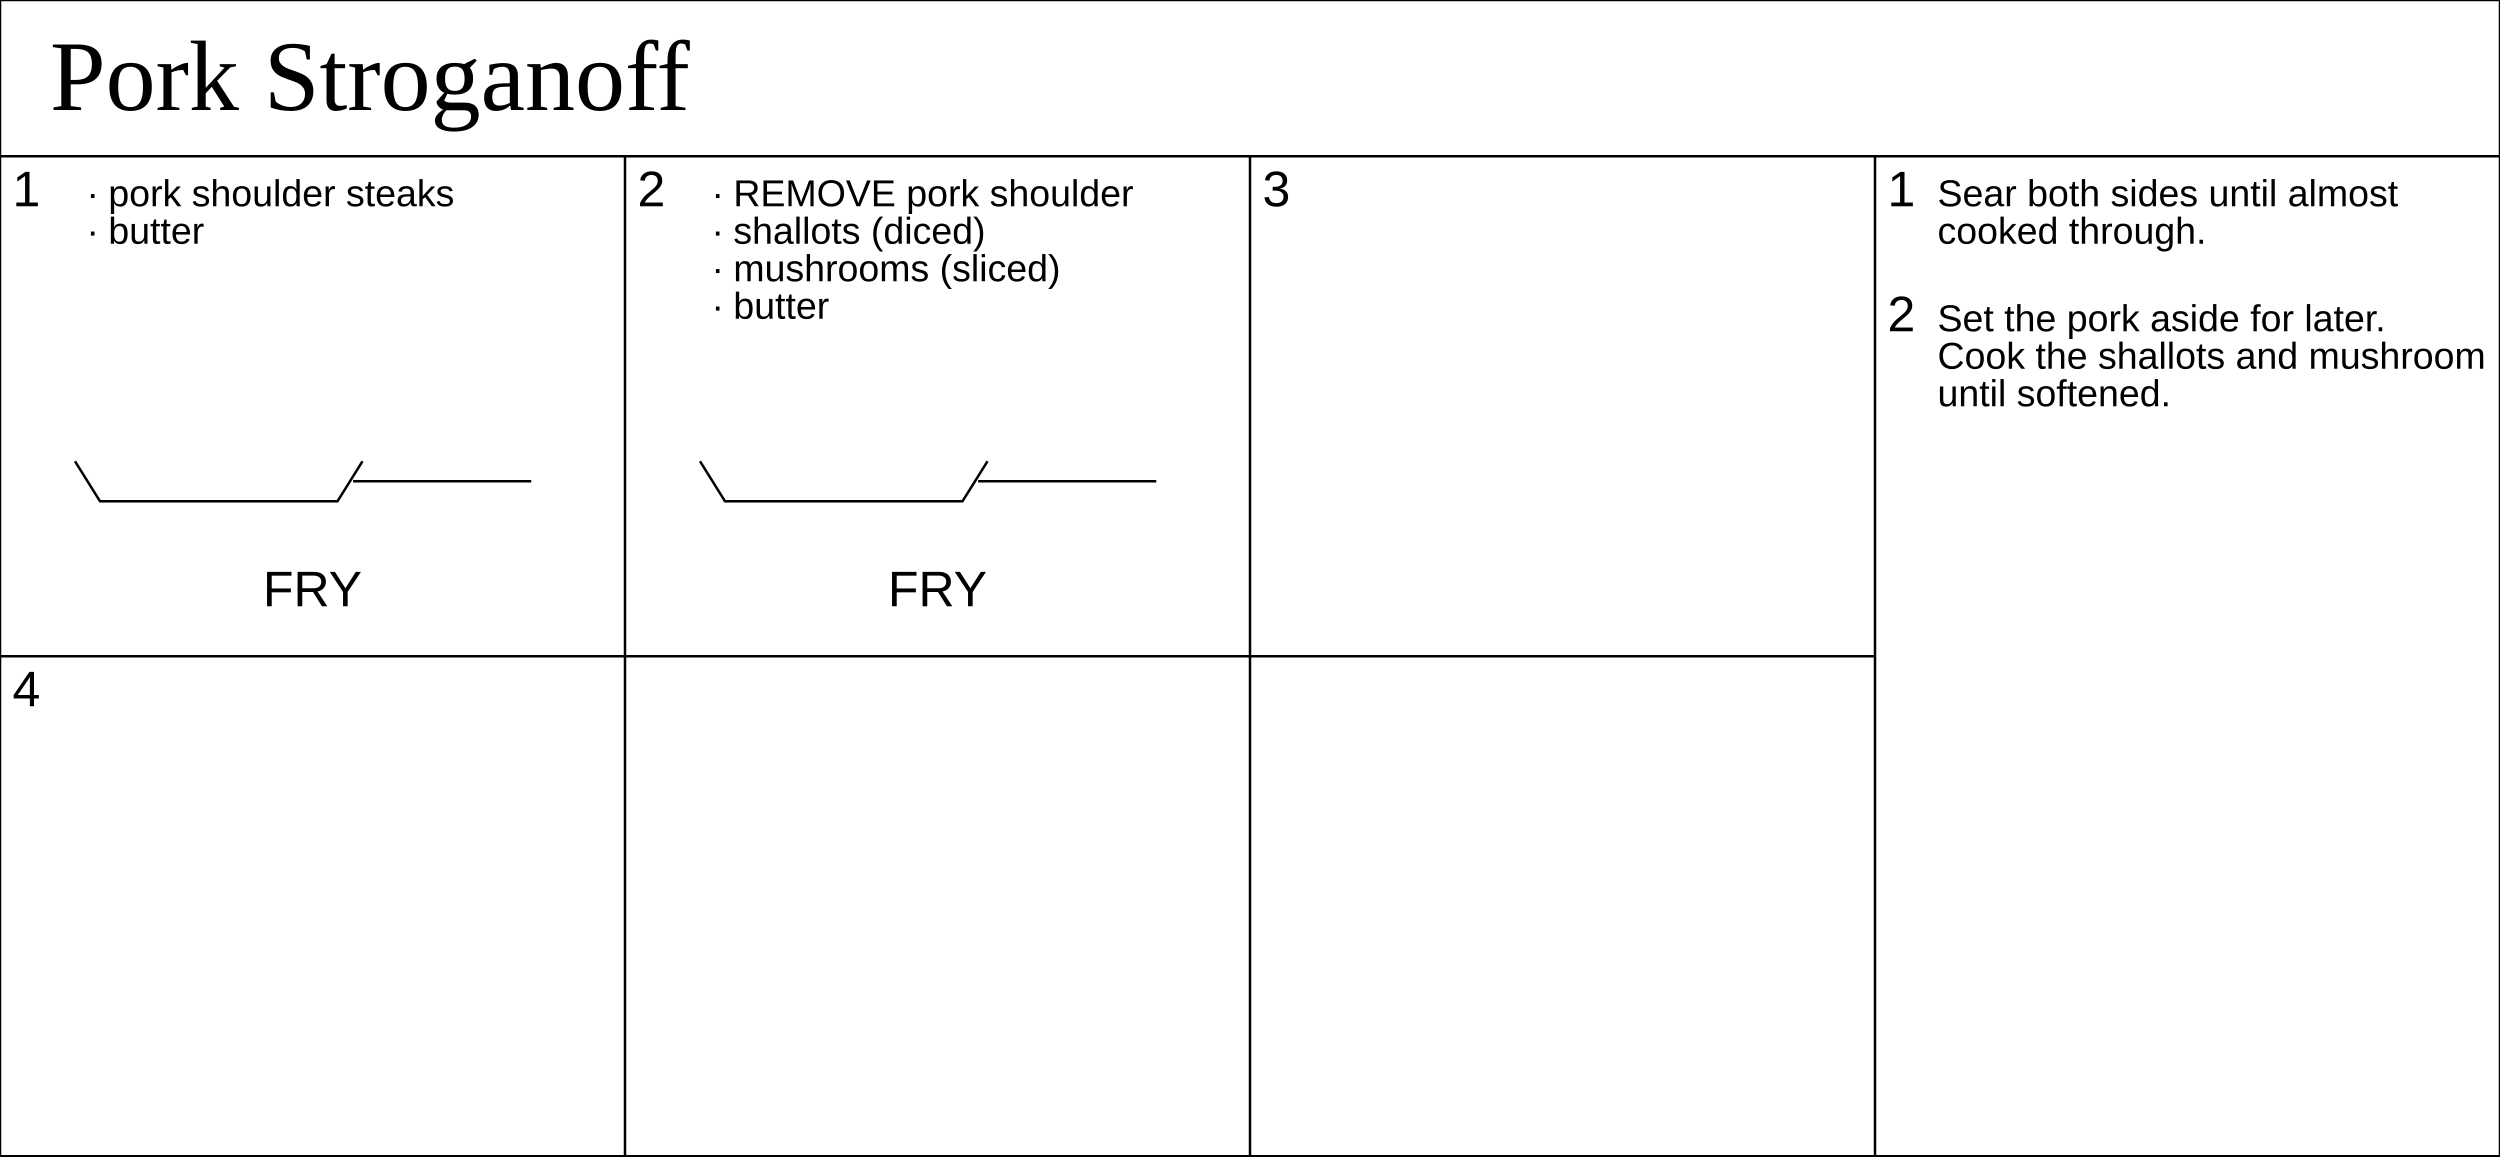
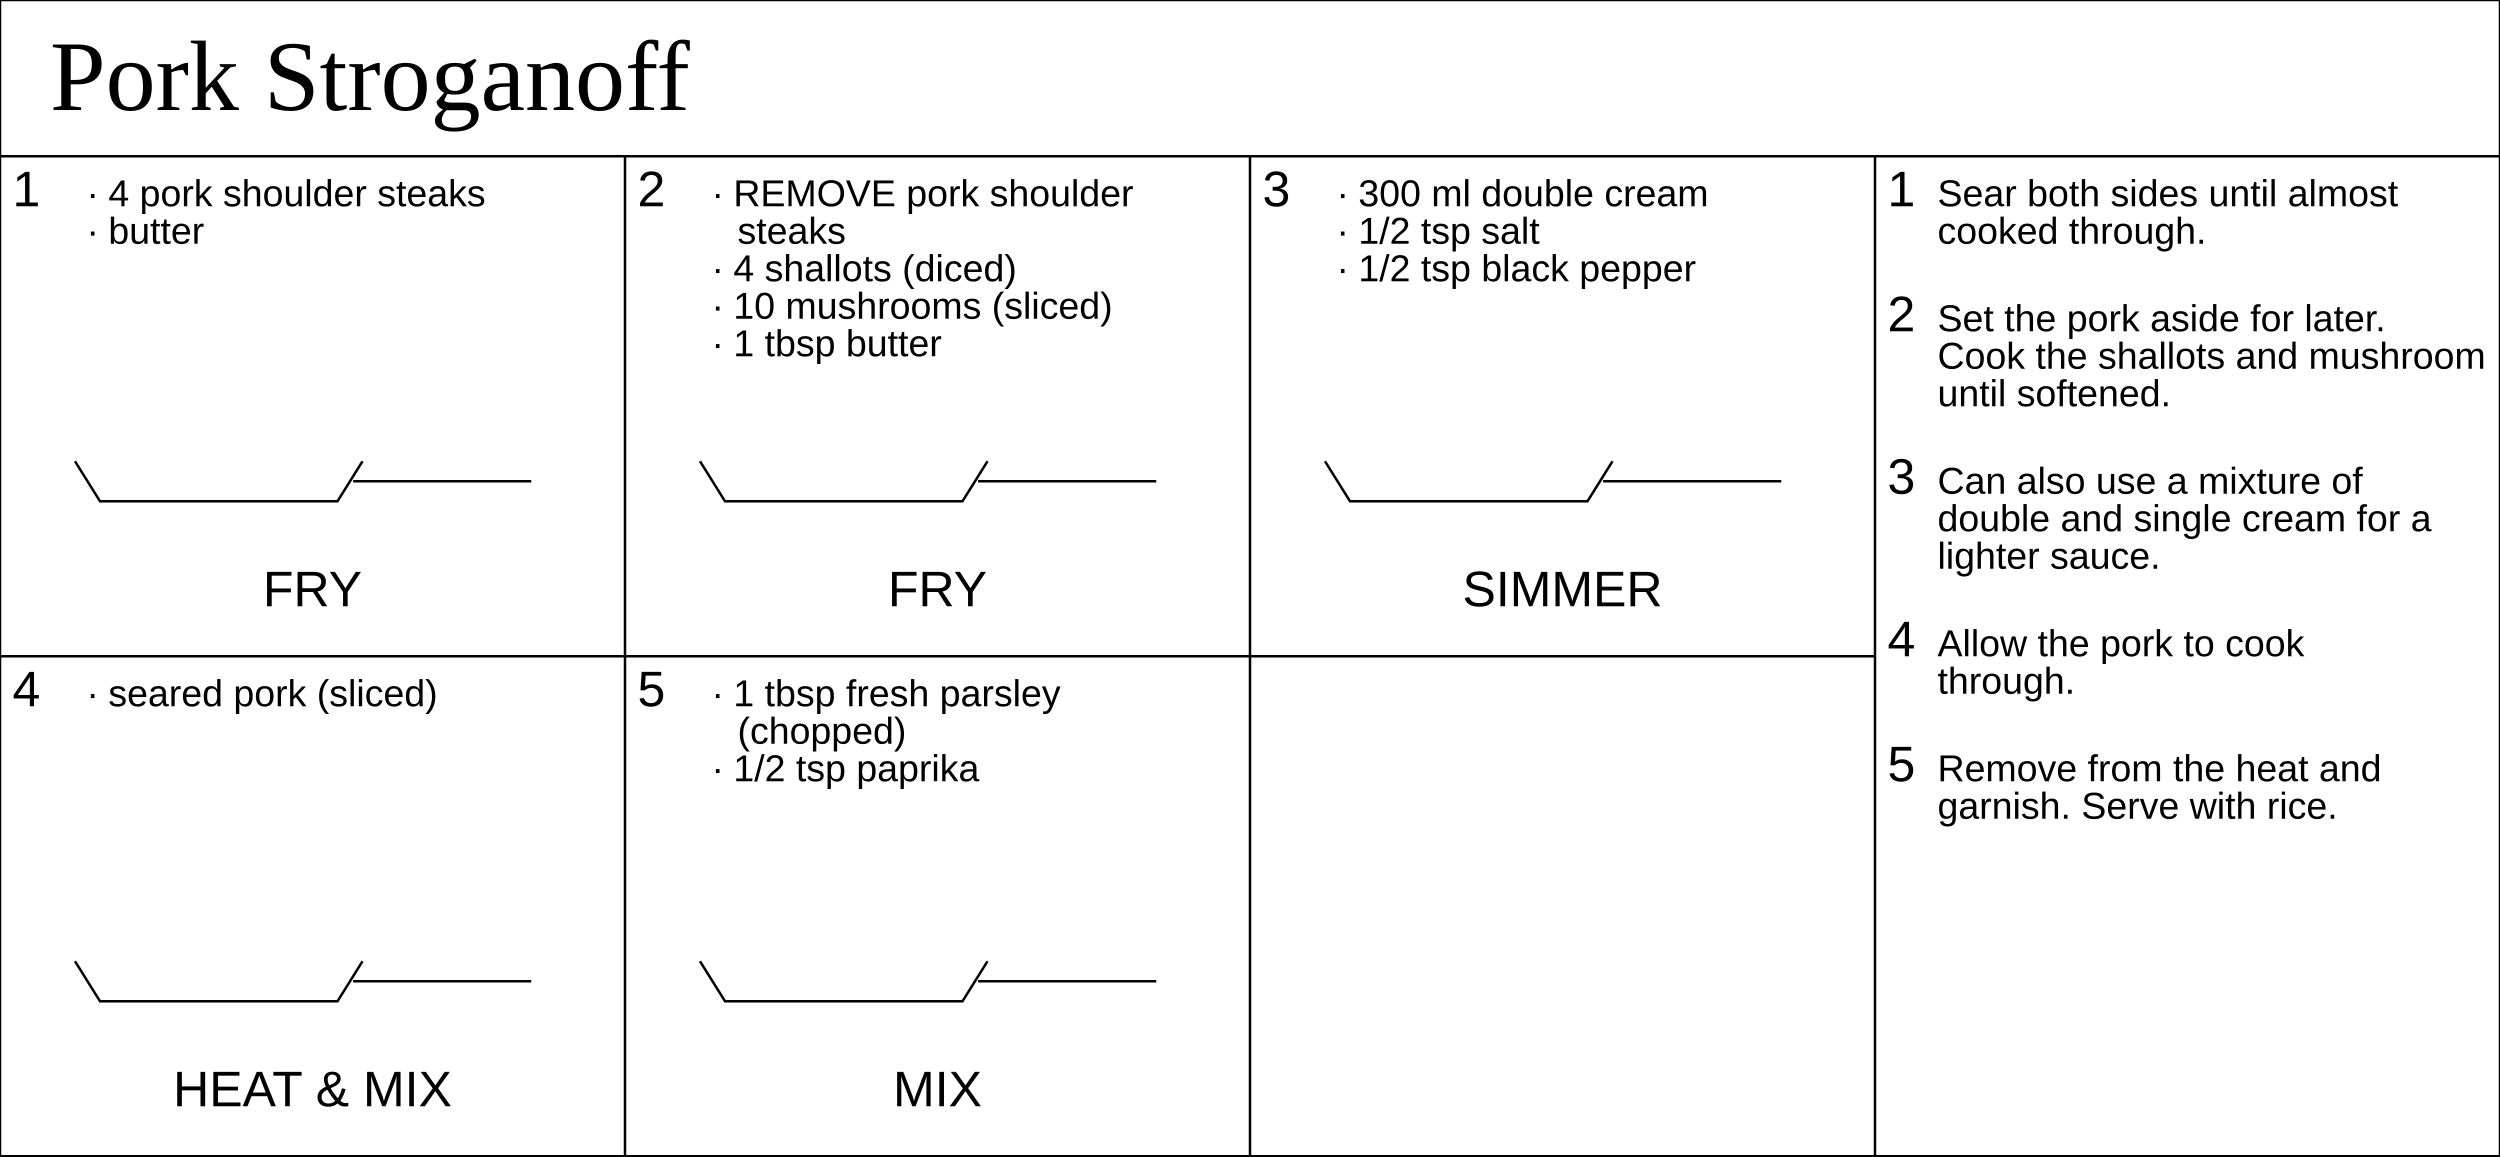
<svg xmlns="http://www.w3.org/2000/svg" width="2000" height="925.0">
  <text x="40.0" y="88.0" font-size="80">
Pork Stroganoff</text>
  <polyline points="0,0 0,925.0 " style="fill:none;stroke:black;stroke-width:2" />
  <polyline points="2000,0 2000,925.0 " style="fill:none;stroke:black;stroke-width:2" />
  <polyline points="500,125.0 500,925.0 " style="fill:none;stroke:black;stroke-width:2" />
  <polyline points="1000,125.0 1000,925.0 " style="fill:none;stroke:black;stroke-width:2" />
  <polyline points="1500,125.0 1500,925.0 " style="fill:none;stroke:black;stroke-width:2" />
  <polyline points="0,0 2000,0 " style="fill:none;stroke:black;stroke-width:2" />
  <polyline points="0,125.0 2000,125.0 " style="fill:none;stroke:black;stroke-width:2" />
  <polyline points="0,925.0 2000,925.0 " style="fill:none;stroke:black;stroke-width:2" />
  <polyline points="0,525.0 1500,525.0 " style="fill:none;stroke:black;stroke-width:2" />
  <text x="10.0" y="165.0" text-anchor="left" style="font-family:Arial;font-size:40"> 
1 </text>
  <text x="70.0" y="165.0" text-anchor="left" style="font-family:Arial;font-size:30"> 
- ∙ pork shoulder steaks </text>
+ ∙ 4 pork shoulder steaks </text>
  <text x="70.0" y="195.0" text-anchor="left" style="font-family:Arial;font-size:30"> 
∙ butter </text>
  <polyline points="60.0,369.0 80.0,401.0 270.0,401.0 290.0,369.0" style="fill:none;stroke:black;stroke-width:2" />
  <polyline points="282.5,385.0 425.0,385.0" style="fill:none;stroke:black;stroke-width:2" />
  <text x="250.0" y="485.0" text-anchor="middle" style="font-family:Arial;font-size:40"> 
FRY </text>
  <text x="1510.0" y="165.0" text-anchor="left" style="font-family:Arial;font-size:40"> 
1 </text>
  <text x="1550.0" y="165.0" text-anchor="left" style="font-family:Arial;font-size:30"> 
Sear both sides until almost </text>
  <text x="1550.0" y="195.0" text-anchor="left" style="font-family:Arial;font-size:30"> 
cooked through. </text>
  <text x="510.0" y="165.0" text-anchor="left" style="font-family:Arial;font-size:40"> 
2 </text>
  <text x="570.0" y="165.0" text-anchor="left" style="font-family:Arial;font-size:30"> 
∙ REMOVE pork shoulder </text>
-   <text x="570.0" y="195.0" text-anchor="left" style="font-family:Arial;font-size:30"> 
- ∙ shallots (diced) </text>
+   <text x="590.0" y="195.0" text-anchor="left" style="font-family:Arial;font-size:30"> 
+ steaks </text>
  <text x="570.0" y="225.0" text-anchor="left" style="font-family:Arial;font-size:30"> 
- ∙ mushrooms (sliced) </text>
+ ∙ 4 shallots (diced) </text>
  <text x="570.0" y="255.0" text-anchor="left" style="font-family:Arial;font-size:30"> 
- ∙ butter </text>
+ ∙ 10 mushrooms (sliced) </text>
+   <text x="570.0" y="285.0" text-anchor="left" style="font-family:Arial;font-size:30"> 
+ ∙ 1 tbsp butter </text>
  <polyline points="560.0,369.0 580.0,401.0 770.0,401.0 790.0,369.0" style="fill:none;stroke:black;stroke-width:2" />
  <polyline points="782.5,385.0 925.0,385.0" style="fill:none;stroke:black;stroke-width:2" />
  <text x="750.0" y="485.0" text-anchor="middle" style="font-family:Arial;font-size:40"> 
FRY </text>
  <text x="1510.0" y="265.0" text-anchor="left" style="font-family:Arial;font-size:40"> 
2 </text>
  <text x="1550.0" y="265.0" text-anchor="left" style="font-family:Arial;font-size:30"> 
Set the pork aside for later. </text>
  <text x="1550.0" y="295.0" text-anchor="left" style="font-family:Arial;font-size:30"> 
Cook the shallots and mushroom </text>
  <text x="1550.0" y="325.0" text-anchor="left" style="font-family:Arial;font-size:30"> 
until softened. </text>
  <text x="1010.0" y="165.0" text-anchor="left" style="font-family:Arial;font-size:40"> 
3 </text>
+   <text x="1070.0" y="165.0" text-anchor="left" style="font-family:Arial;font-size:30"> 
+ ∙ 300 ml double cream </text>
+   <text x="1070.0" y="195.0" text-anchor="left" style="font-family:Arial;font-size:30"> 
+ ∙ 1/2 tsp salt </text>
+   <text x="1070.0" y="225.0" text-anchor="left" style="font-family:Arial;font-size:30"> 
+ ∙ 1/2 tsp black pepper </text>
+   <polyline points="1060.0,369.0 1080.0,401.0 1270.0,401.0 1290.0,369.0" style="fill:none;stroke:black;stroke-width:2" />
+   <polyline points="1282.5,385.0 1425.0,385.0" style="fill:none;stroke:black;stroke-width:2" />
  <text x="1250.0" y="485.0" text-anchor="middle" style="font-family:Arial;font-size:40"> 
-  </text>
+ SIMMER </text>
+   <text x="1510.0" y="395.0" text-anchor="left" style="font-family:Arial;font-size:40"> 
+ 3 </text>
+   <text x="1550.0" y="395.0" text-anchor="left" style="font-family:Arial;font-size:30"> 
+ Can also use a mixture of </text>
+   <text x="1550.0" y="425.0" text-anchor="left" style="font-family:Arial;font-size:30"> 
+ double and single cream for a </text>
+   <text x="1550.0" y="455.0" text-anchor="left" style="font-family:Arial;font-size:30"> 
+ lighter sauce. </text>
  <text x="10.0" y="565.0" text-anchor="left" style="font-family:Arial;font-size:40"> 
4 </text>
+   <text x="70.0" y="565.0" text-anchor="left" style="font-family:Arial;font-size:30"> 
+ ∙ seared pork (sliced) </text>
+   <polyline points="60.0,769.0 80.0,801.0 270.0,801.0 290.0,769.0" style="fill:none;stroke:black;stroke-width:2" />
+   <polyline points="282.5,785.0 425.0,785.0" style="fill:none;stroke:black;stroke-width:2" />
  <text x="250.0" y="885.0" text-anchor="middle" style="font-family:Arial;font-size:40"> 
-  </text>
+ HEAT &amp; MIX </text>
+   <text x="1510.0" y="525.0" text-anchor="left" style="font-family:Arial;font-size:40"> 
+ 4 </text>
+   <text x="1550.0" y="525.0" text-anchor="left" style="font-family:Arial;font-size:30"> 
+ Allow the pork to cook </text>
+   <text x="1550.0" y="555.0" text-anchor="left" style="font-family:Arial;font-size:30"> 
+ through. </text>
+   <text x="510.0" y="565.0" text-anchor="left" style="font-family:Arial;font-size:40"> 
+ 5 </text>
+   <text x="570.0" y="565.0" text-anchor="left" style="font-family:Arial;font-size:30"> 
+ ∙ 1 tbsp fresh parsley </text>
+   <text x="590.0" y="595.0" text-anchor="left" style="font-family:Arial;font-size:30"> 
+ (chopped) </text>
+   <text x="570.0" y="625.0" text-anchor="left" style="font-family:Arial;font-size:30"> 
+ ∙ 1/2 tsp paprika </text>
+   <polyline points="560.0,769.0 580.0,801.0 770.0,801.0 790.0,769.0" style="fill:none;stroke:black;stroke-width:2" />
+   <polyline points="782.5,785.0 925.0,785.0" style="fill:none;stroke:black;stroke-width:2" />
+   <text x="750.0" y="885.0" text-anchor="middle" style="font-family:Arial;font-size:40"> 
+ MIX </text>
+   <text x="1510.0" y="625.0" text-anchor="left" style="font-family:Arial;font-size:40"> 
+ 5 </text>
+   <text x="1550.0" y="625.0" text-anchor="left" style="font-family:Arial;font-size:30"> 
+ Remove from the heat and </text>
+   <text x="1550.0" y="655.0" text-anchor="left" style="font-family:Arial;font-size:30"> 
+ garnish. Serve with rice. </text>
</svg>
